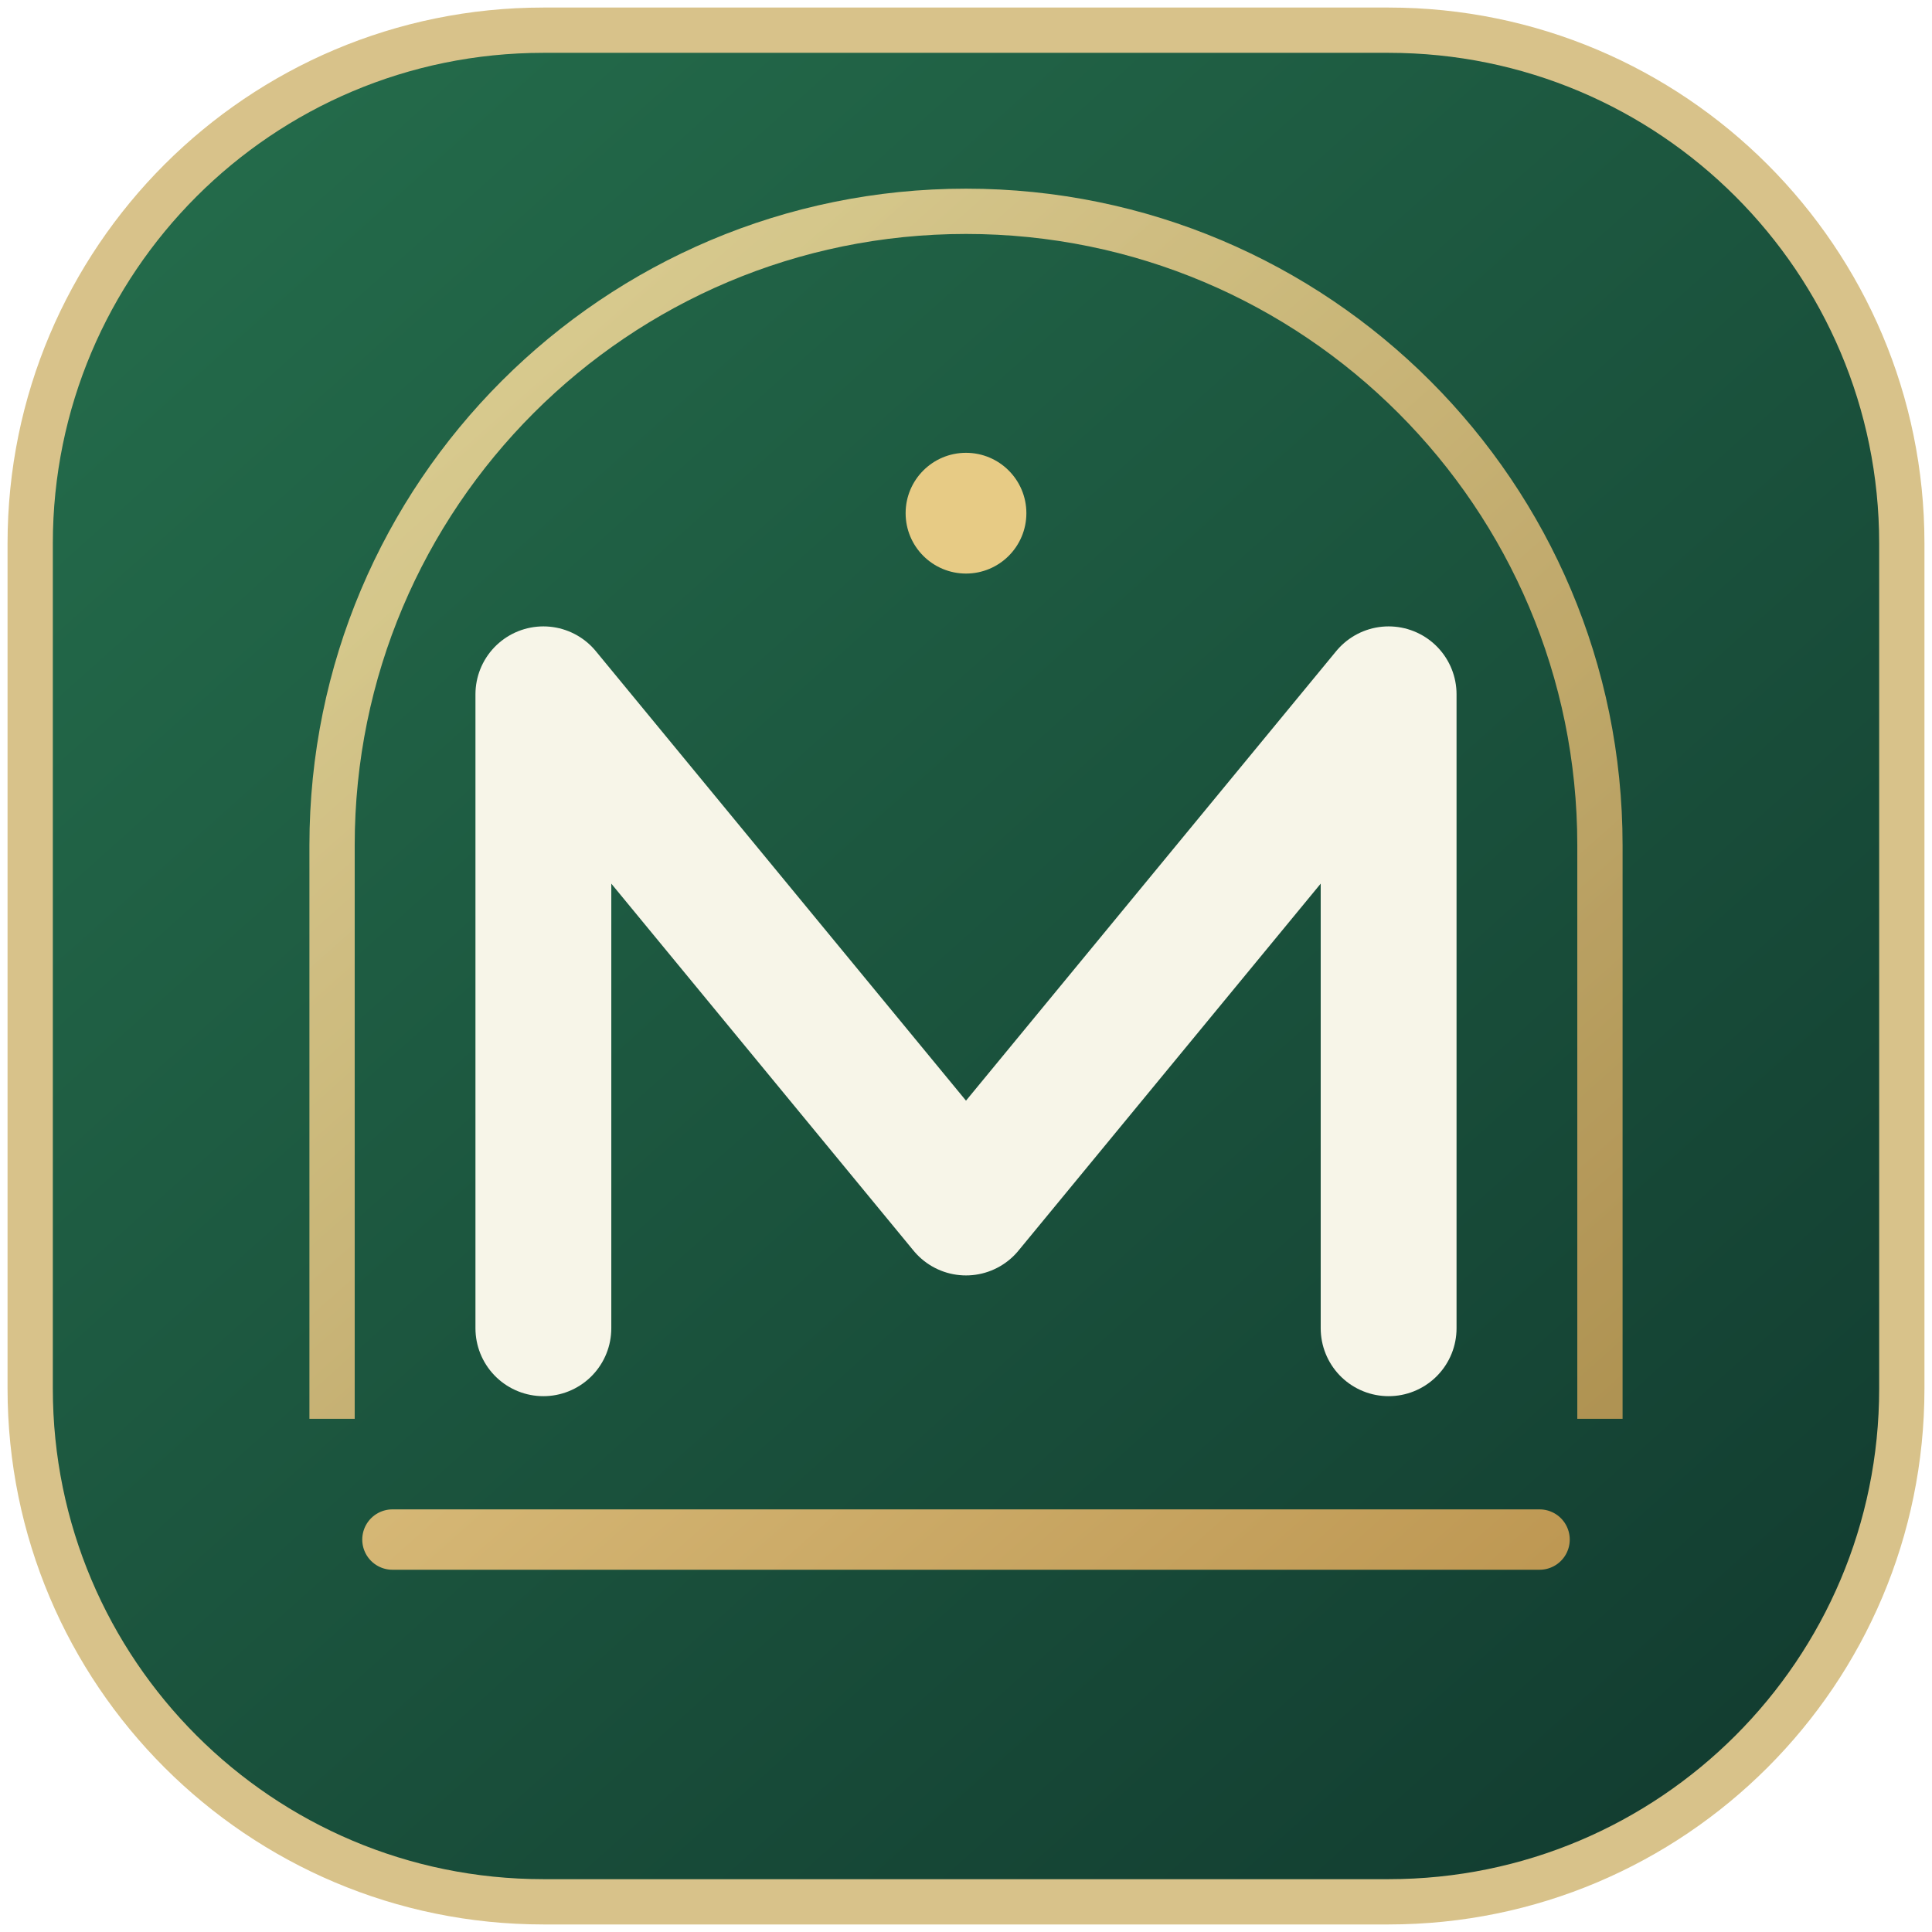
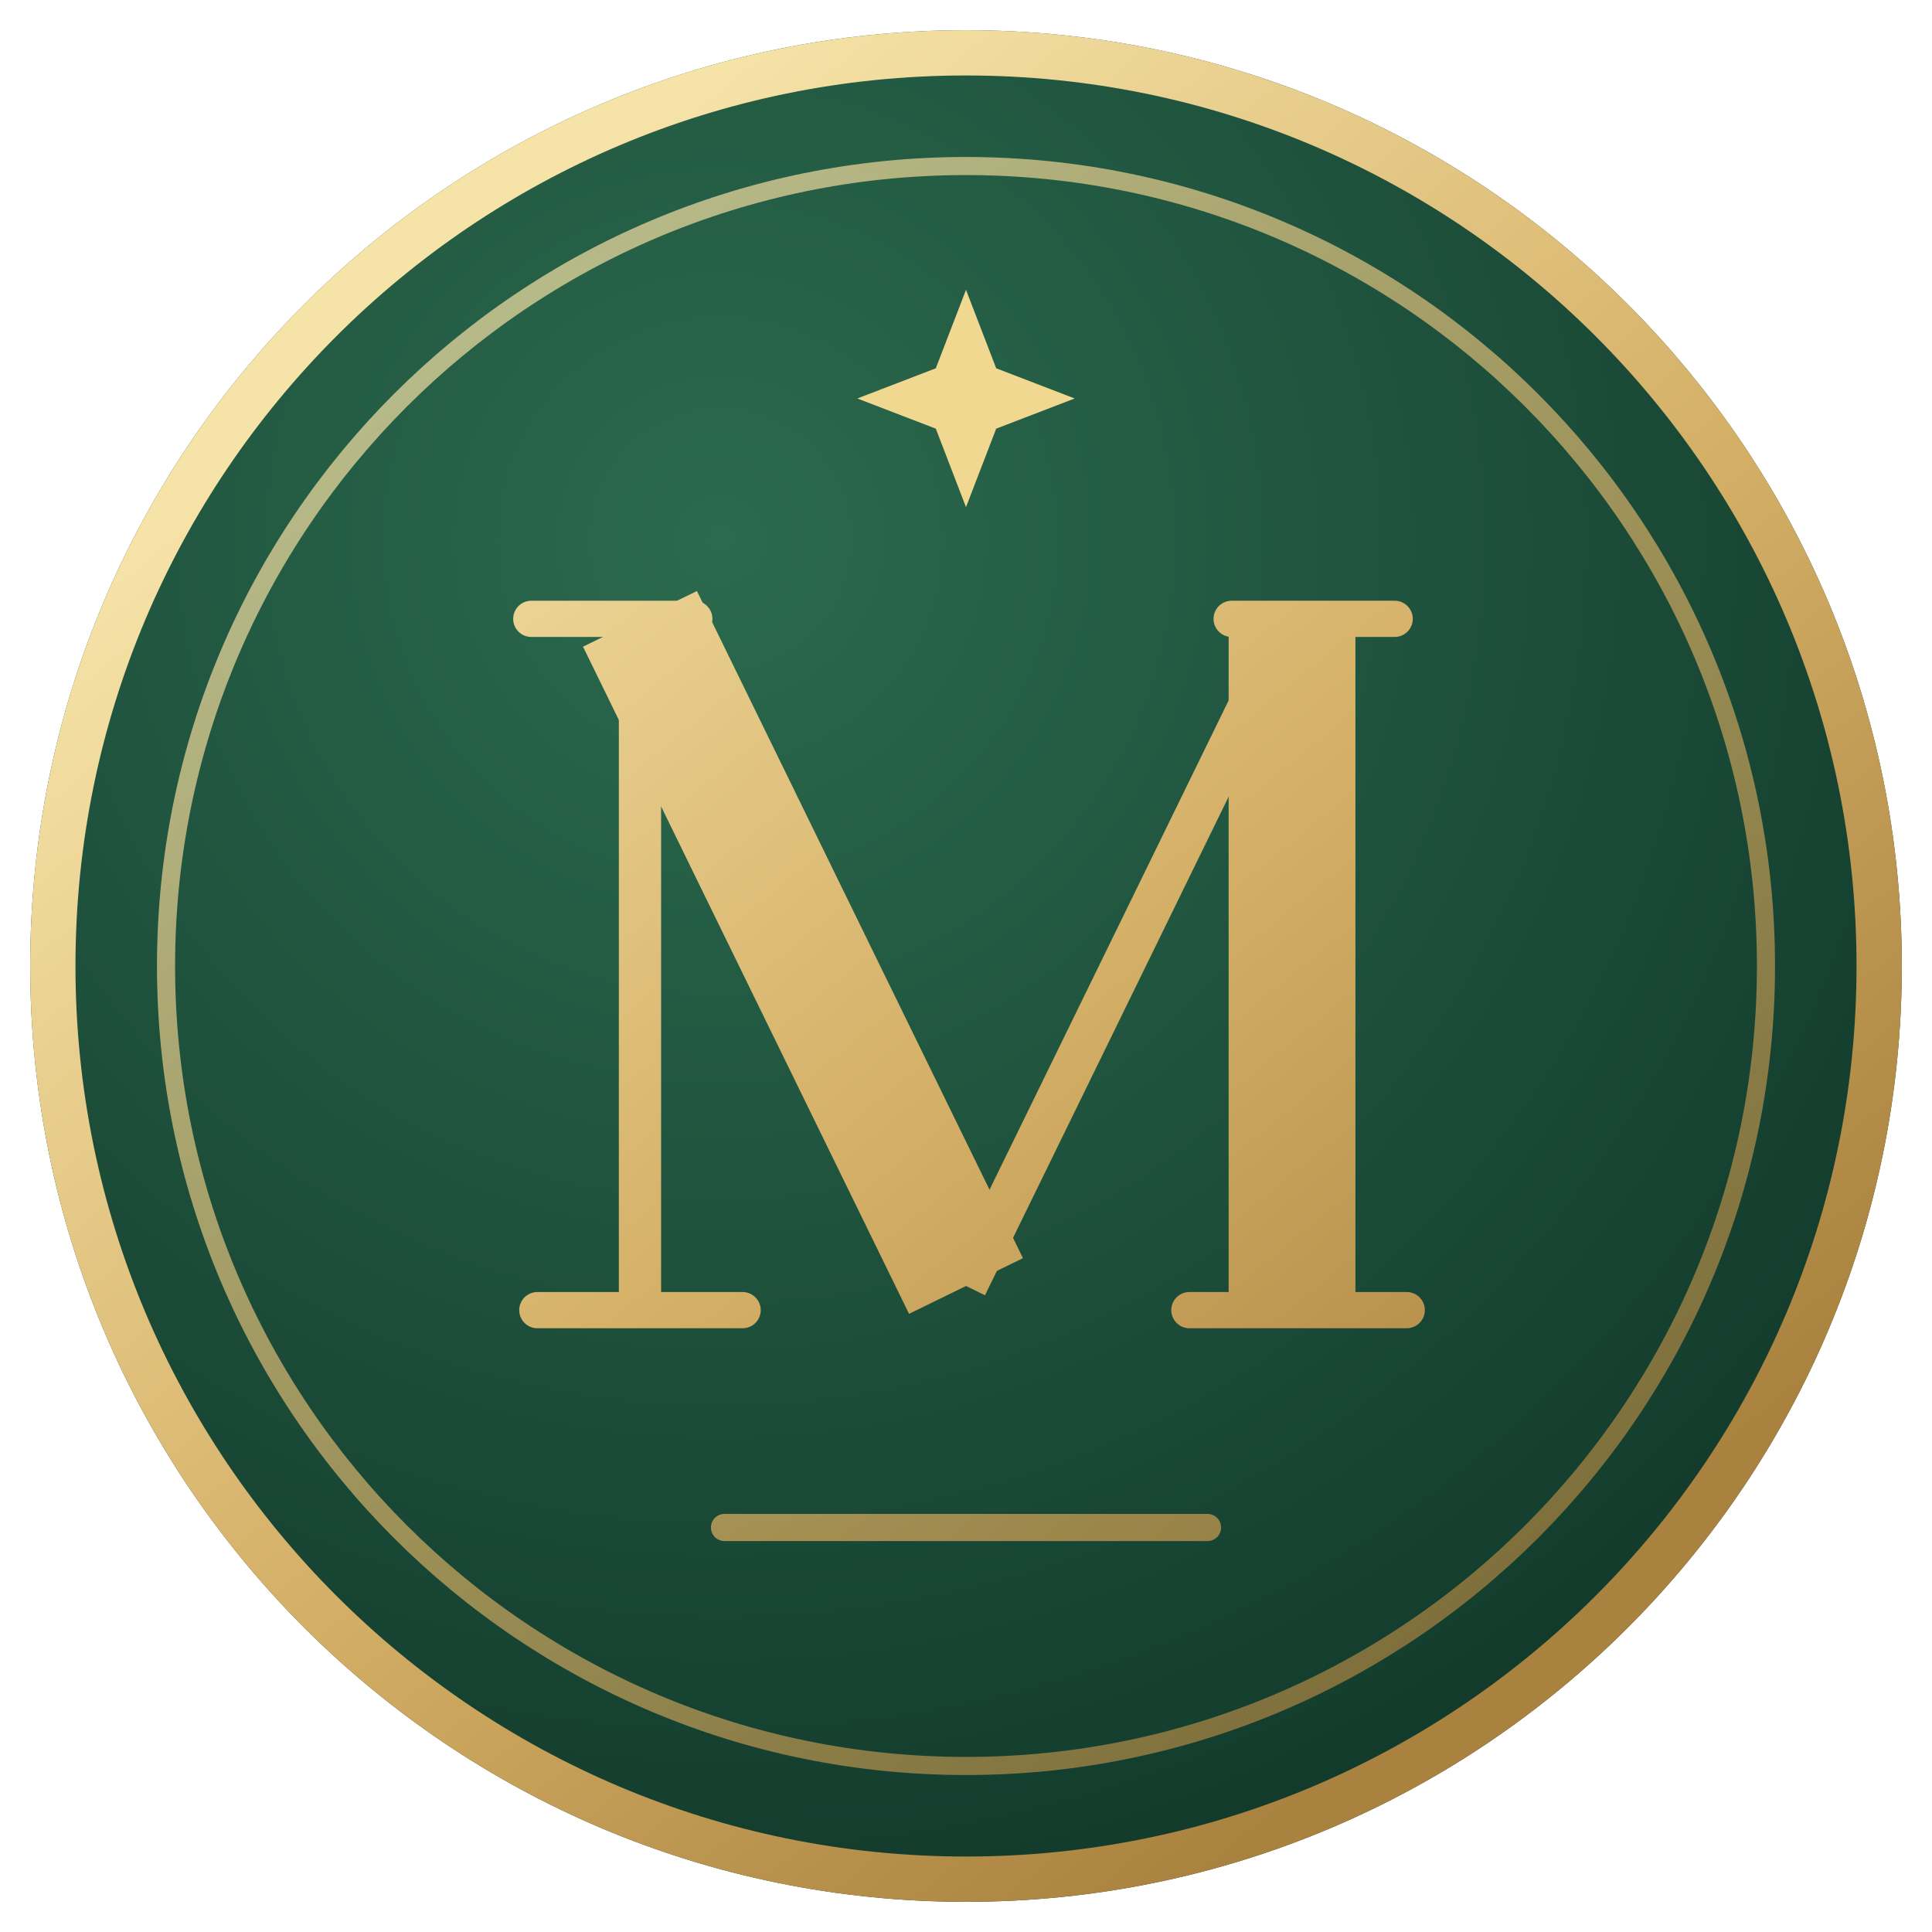
<svg xmlns="http://www.w3.org/2000/svg" width="64" height="64" viewBox="0 0 64 64" fill="none" role="img" aria-labelledby="title">
  <defs>
-     <linearGradient id="field" x1="5" y1="4" x2="57" y2="62" gradientUnits="userSpaceOnUse">
-       <stop stop-color="#246C4B" />
-       <stop offset="1" stop-color="#123C30" />
-     </linearGradient>
-     <linearGradient id="gold" x1="12" y1="8" x2="51" y2="52" gradientUnits="userSpaceOnUse">
-       <stop stop-color="#F1DC9E" />
-       <stop offset="1" stop-color="#BE9853" />
+     <radialGradient id="field" cx="0" cy="0" r="1" gradientUnits="userSpaceOnUse" gradientTransform="translate(24 18) rotate(58) scale(52)">
+       <stop stop-color="#2B6A4E" />
+       <stop offset="1" stop-color="#0F3427" />
+     </radialGradient>
+     <linearGradient id="gold" x1="14" y1="10" x2="50" y2="54" gradientUnits="userSpaceOnUse">
+       <stop stop-color="#F6E3A8" />
+       <stop offset=".55" stop-color="#D4AF66" />
+       <stop offset="1" stop-color="#A9823F" />
    </linearGradient>
  </defs>
-   <rect x="1" y="1" width="62" height="62" rx="17" fill="url(#field)" stroke="#D8C28A" stroke-width="1.5" />
-   <path d="M11 47V28C11 16.4 20.4 7 32 7C43.6 7 53 16.4 53 28V47" stroke="url(#gold)" stroke-width="1.5" opacity=".9" />
-   <path d="M18 44V23L32 40L46 23V44" stroke="#F7F5E8" stroke-width="4.5" stroke-linecap="round" stroke-linejoin="round" />
-   <path d="M13 51H51" stroke="url(#gold)" stroke-width="2" stroke-linecap="round" />
-   <circle cx="32" cy="17" r="2" fill="#E7CB85" />
+   <circle cx="32" cy="32" r="31" fill="url(#field)" />
+   <circle cx="32" cy="32" r="30.25" stroke="url(#gold)" stroke-width="1.5" />
+   <circle cx="32" cy="32" r="26.5" stroke="url(#gold)" stroke-width=".6" opacity=".7" />
+   <path d="M21.2 20.5V43.2" stroke="url(#gold)" stroke-width="1.4" />
+   <path d="M21.2 20.5L32 42.6" stroke="url(#gold)" stroke-width="4.2" />
+   <path d="M32 42.6L42.8 20.5" stroke="url(#gold)" stroke-width="1.4" />
+   <path d="M42.8 20.5V43.2" stroke="url(#gold)" stroke-width="4.2" />
+   <path d="M17.6 20.5H23M40.8 20.5H46.2M17.8 43.4H24.6M39.4 43.4H46.6" stroke="url(#gold)" stroke-width="1.2" stroke-linecap="round" />
+   <path d="M32 9.6L33 12.2L35.6 13.2L33 14.2L32 16.8L31 14.2L28.4 13.2L31 12.2Z" fill="#F1D891" />
+   <path d="M24 50.6H40" stroke="url(#gold)" stroke-width=".9" stroke-linecap="round" opacity=".8" />
</svg>
